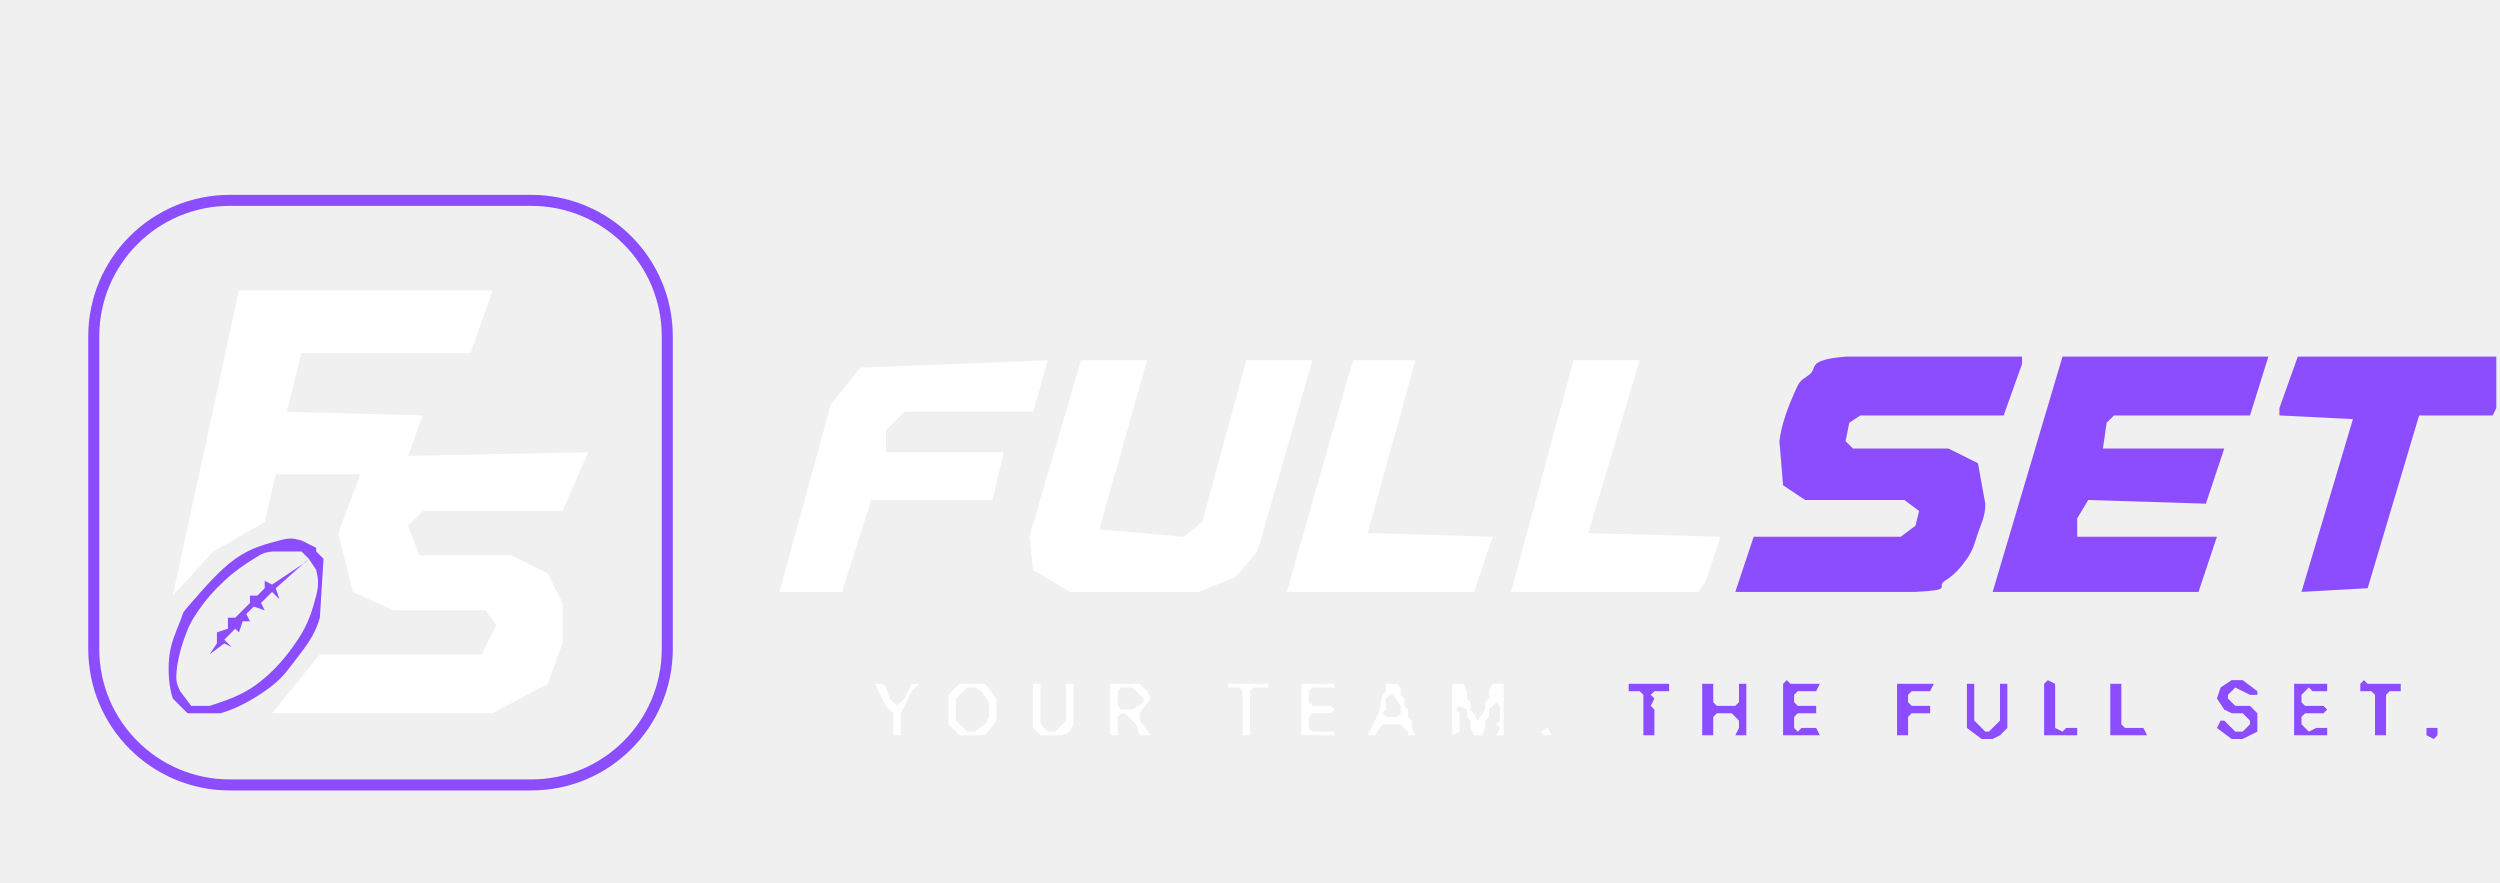
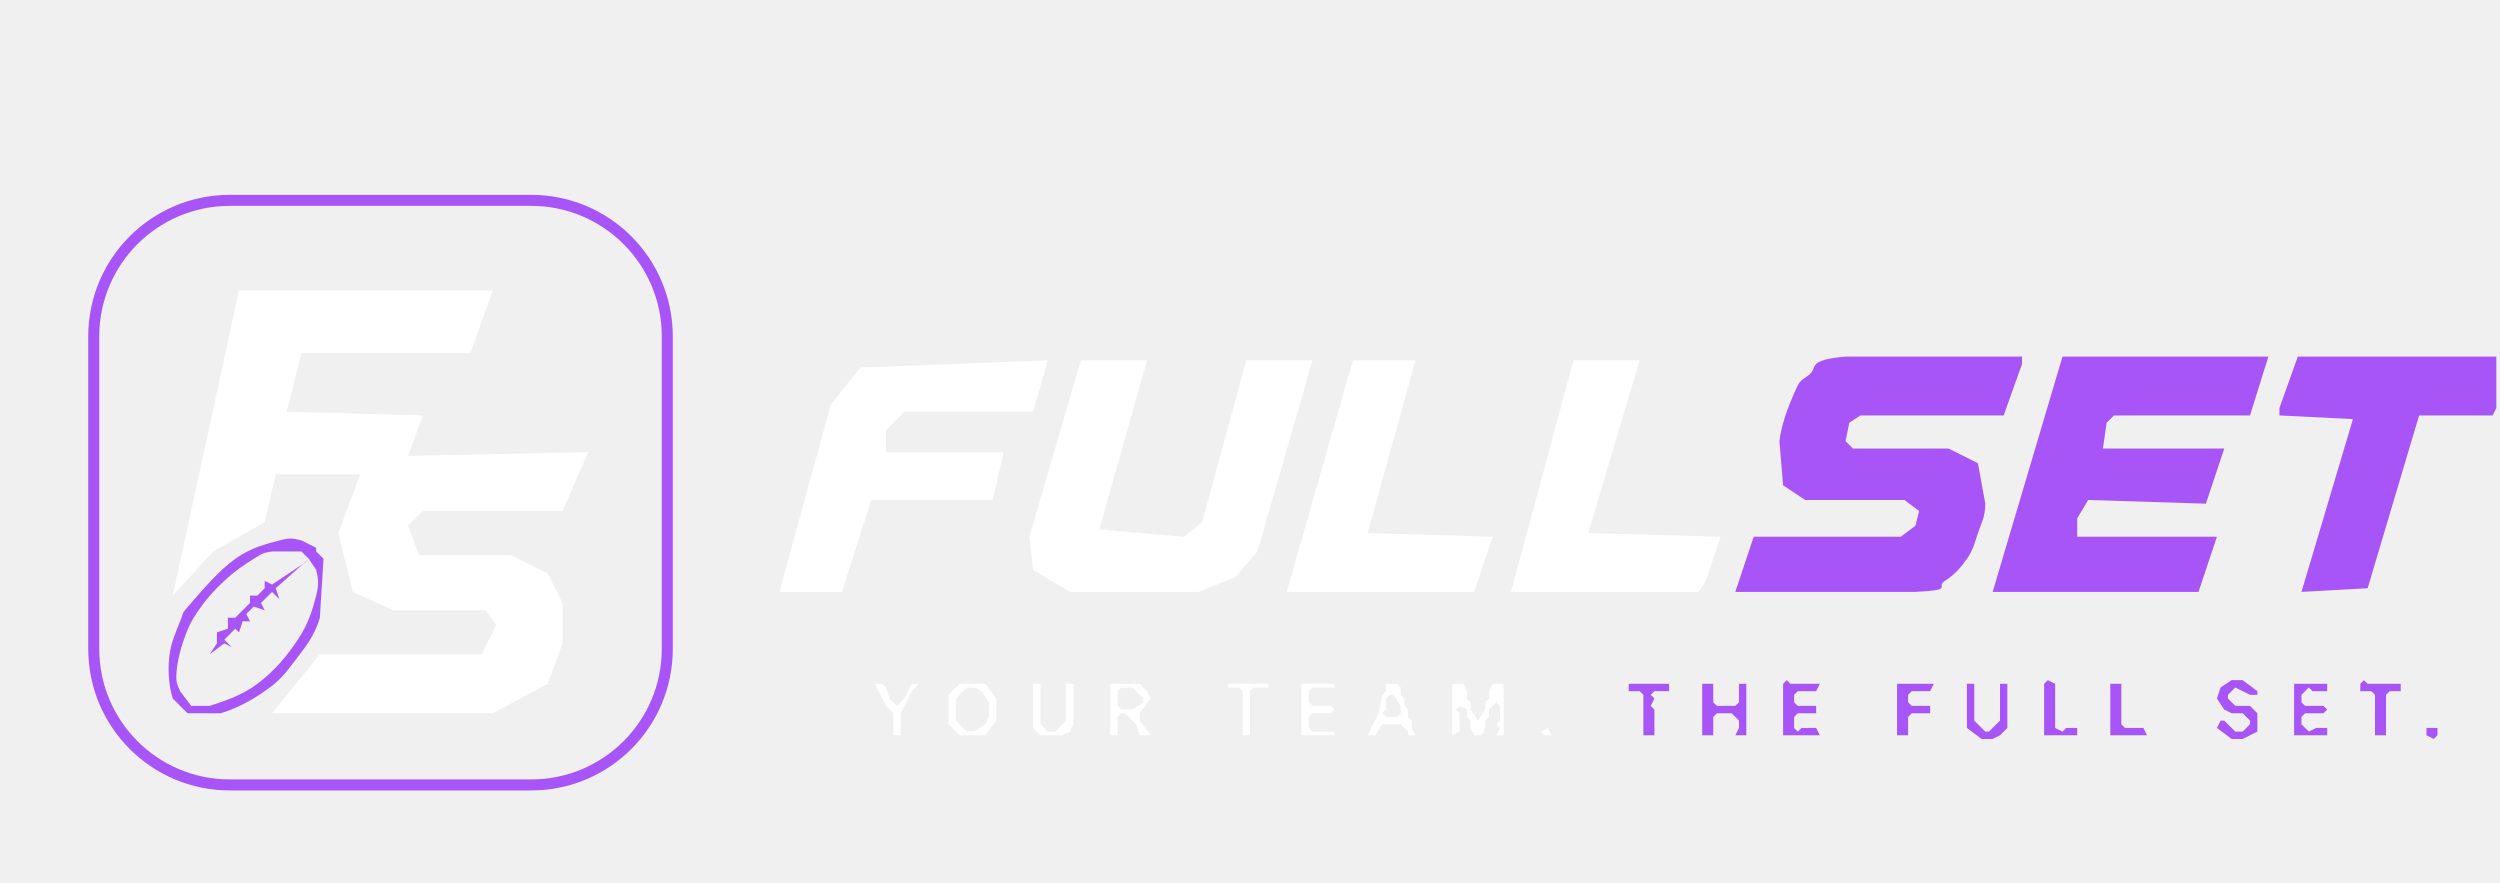
<svg xmlns="http://www.w3.org/2000/svg" viewBox="0 0 680 240" width="680" height="240">
-   <rect x="25.5" y="54.5" width="156" height="159" rx="37" fill="none" stroke="#8B4DFF" stroke-width="3" />
+   <rect x="25.5" y="54.5" width="156" height="159" rx="37" fill="none" stroke="#A855F7" stroke-width="3" />
  <path fill-rule="evenodd" fill="#FFFFFF" d="M419,199L420,200L422,200L421,198Z M378,189L379,189L381,192L381,194L380,195L377,195L376,194L377,193L377,190Z M304,188L305,187L308,187L311,190L311,191L308,193L305,193L304,192Z M263,187L265,187L267,188L269,191L269,195L268,197L265,199L263,199L260,196L260,190Z M395,186L395,200L397,199L397,194L396,193L397,192L399,193L399,195L400,196L400,198L401,200L403,200L404,198L404,196L405,195L405,193L407,191L408,192L408,196L407,197L408,198L407,200L409,200L409,186L406,186L405,188L405,190L404,191L404,193L402,196L400,193L400,191L399,190L399,188L398,186Z M377,186L377,188L376,189L375,194L372,200L374,200L376,197L381,197L383,199L383,200L385,200L384,198L384,196L383,195L383,193L382,192L382,190L381,189L381,187L380,186Z M354,186L354,200L363,200L363,199L357,199L356,198L356,195L357,194L362,194L363,193L362,192L357,192L356,191L356,188L357,187L363,187L363,186Z M334,186L334,187L337,187L338,188L338,200L340,200L340,188L341,187L345,187L345,186Z M302,186L302,200L304,200L304,195L305,194L306,194L309,197L310,200L313,200L310,196L310,194L313,190L312,188L310,186Z M281,186L281,198L283,200L289,200L291,199L292,197L292,186L290,186L290,196L287,199L285,199L283,197L283,186Z M261,186L258,189L258,197L261,200L268,200L271,196L271,190L268,186Z M238,186L241,192L243,194L243,200L245,200L245,194L248,188L250,186L248,186L246,190L244,192L242,190L241,187L240,186Z M428,98L411,161L462,161L464,158L468,146L432,145L446,98L428,98Z M368,98L350,161L401,161L406,146L372,145L385,98L368,98Z M294,98L280,146L281,155L291,161L326,161L336,157L342,150L357,98L339,98L327,142L322,146L299,144L312,98L294,98Z M285,98L234,100L226,110L212,161L229,161L237,136L270,136L273,123L241,123L241,117L246,112L281,112L285,98Z M65,79L47,162L58,150L72,142L75,129L98,129L92,145L96,161L107,166L132,166L135,170L131,178L87,178L74,194L134,194L149,186L153,175L153,164L149,156L139,151L114,151L111,143L115,139L153,139L160,123L111,124L115,113L78,112L82,96L128,96L134,79L65,79Z" />
-   <path fill-rule="evenodd" fill="#8B4DFF" d="M660,198L660,200L662,201L663,200L663,198Z M624,186L624,200L633,200L633,198L630,198L628,199L626,197L626,195L627,194L632,194L633,193L632,192L627,192L626,191L626,189L628,187L629,188L633,188L633,186Z M574,186L574,200L584,200L583,198L578,198L577,197L577,186Z M535,186L535,198L539,201L542,201L544,200L546,198L546,186L544,186L544,196L541,199L540,199L537,196L537,186Z M526,186L516,186L516,200L519,200L519,195L520,194L525,194L525,192L520,192L519,191L519,189L520,188L525,188Z M463,186L463,200L466,200L466,195L467,194L471,194L473,196L473,198L472,200L475,200L475,186L473,186L473,191L472,192L467,192L466,191L466,186Z M443,186L443,188L446,188L447,189L447,200L450,200L450,193L449,192L450,190L449,189L450,188L454,188L454,186Z M643,185L642,186L642,188L645,188L646,189L646,200L649,200L649,189L650,188L653,188L653,186L644,186Z M607,185L604,187L603,190L605,193L607,194L610,194L612,196L612,197L610,199L608,199L605,196L604,196L603,198L607,201L610,201L614,199L614,194L612,192L608,192L606,190L606,189L608,187L612,189L614,189L614,188L610,185Z M557,185L556,186L556,200L565,200L565,198L562,198L561,199L559,198L559,186Z M486,185L485,186L485,200L495,200L494,198L490,198L489,199L488,198L488,195L489,194L494,194L494,192L489,192L488,191L488,189L489,188L494,188L495,186L487,186Z M82,150L84,152L83,153L74,159L72,158L72,160L70,162L68,162L68,164L64,168L62,168L62,171L59,172L59,175L57,178L61,175L63,176L61,174L64,171L65,172L66,169L68,169L67,167L69,165L72,166L71,164L74,161L76,163L75,160L84,152L86,155C86.38,156.9 86.95,158.39 86,162C85.05,165.61 84.04,169.44 81,174C77.96,178.56 74.56,182.58 70,186C65.44,189.42 60.42,190.86 57,192L52,192L49,188C48.24,186.29 47.81,185.66 48,183C48.19,180.34 48.86,177.23 50,174C51.14,170.77 51.91,169.04 54,166C56.09,162.96 58.15,160.66 61,158C63.85,155.34 66.53,153.52 69,152C71.47,150.48 71.53,150.38 74,150L82,150Z M86,149L82,147C80.1,146.62 79.42,146.05 76,147C72.58,147.95 68.56,148.77 64,152C59.44,155.23 54.85,160.77 52,164C49.15,167.23 50.14,166.15 49,169C47.86,171.85 46.38,175.01 46,179C45.62,182.99 46.05,187.15 47,190L51,194L60,194C63.99,192.86 68.2,190.66 72,188C75.8,185.34 77.15,183.8 80,180C82.85,176.2 85.48,173.32 87,168L88,152L86,150L86,149Z M679,97L625,97L620,111L620,113L640,114L626,161L644,160L658,113L678,113L679,111L679,97Z M561,97L542,161L598,161L603,146L565,146L565,141L568,136L600,137L605,122L572,122L573,115L575,113L612,113L617,97L561,97Z M550,97L502,97C490.98,97.95 494.66,100.1 492,102C489.34,103.9 489.52,103.58 488,107C486.48,110.42 484.57,115.25 484,120L485,132L491,136L518,136L522,139L521,143L517,146L477,146L472,161L521,161C531.83,160.43 526.34,159.71 529,158C531.66,156.29 533.29,154.47 535,152C536.71,149.53 537.05,147.85 538,145C538.95,142.15 540,140.61 540,137L538,126L530,122L504,122L502,120L503,115L506,113L545,113L550,99L550,97Z" />
+   <path fill-rule="evenodd" fill="#A855F7" d="M660,198L660,200L662,201L663,200L663,198Z M624,186L624,200L633,200L633,198L630,198L628,199L626,197L626,195L627,194L632,194L633,193L632,192L627,192L626,191L626,189L628,187L629,188L633,188L633,186Z M574,186L574,200L584,200L583,198L578,198L577,197L577,186Z M535,186L535,198L539,201L542,201L544,200L546,198L546,186L544,186L544,196L541,199L540,199L537,196L537,186Z M526,186L516,186L516,200L519,200L519,195L520,194L525,194L525,192L520,192L519,191L519,189L520,188L525,188Z M463,186L463,200L466,200L466,195L467,194L471,194L473,196L473,198L472,200L475,200L475,186L473,186L473,191L472,192L467,192L466,191L466,186Z M443,186L443,188L446,188L447,189L447,200L450,200L450,193L449,192L450,190L449,189L450,188L454,188L454,186Z M643,185L642,186L642,188L645,188L646,189L646,200L649,200L649,189L650,188L653,188L653,186L644,186Z M607,185L604,187L603,190L605,193L607,194L610,194L612,196L612,197L610,199L608,199L605,196L604,196L603,198L607,201L610,201L614,199L614,194L612,192L608,192L606,190L606,189L608,187L612,189L614,189L614,188L610,185Z M557,185L556,186L556,200L565,200L565,198L562,198L561,199L559,198L559,186Z M486,185L485,186L485,200L495,200L494,198L490,198L489,199L488,198L488,195L489,194L494,194L494,192L489,192L488,191L488,189L489,188L494,188L495,186L487,186Z M82,150L84,152L83,153L74,159L72,158L72,160L70,162L68,162L68,164L64,168L62,168L62,171L59,172L59,175L57,178L61,175L63,176L61,174L64,171L65,172L66,169L68,169L67,167L69,165L72,166L71,164L74,161L76,163L75,160L84,152L86,155C86.38,156.9 86.95,158.39 86,162C85.05,165.61 84.04,169.44 81,174C77.96,178.56 74.56,182.58 70,186C65.44,189.42 60.42,190.86 57,192L52,192L49,188C48.24,186.29 47.81,185.66 48,183C48.19,180.34 48.86,177.23 50,174C51.14,170.77 51.91,169.04 54,166C56.09,162.96 58.15,160.66 61,158C63.85,155.34 66.53,153.52 69,152C71.47,150.48 71.53,150.38 74,150L82,150Z M86,149L82,147C80.1,146.62 79.42,146.05 76,147C72.58,147.95 68.56,148.77 64,152C59.44,155.23 54.85,160.77 52,164C49.15,167.23 50.14,166.15 49,169C47.86,171.85 46.38,175.01 46,179C45.62,182.99 46.05,187.15 47,190L51,194L60,194C63.99,192.86 68.2,190.66 72,188C75.8,185.34 77.15,183.8 80,180C82.85,176.2 85.48,173.32 87,168L88,152L86,150L86,149Z M679,97L625,97L620,111L620,113L640,114L626,161L644,160L658,113L678,113L679,111L679,97Z M561,97L542,161L598,161L603,146L565,146L565,141L568,136L600,137L605,122L572,122L573,115L575,113L612,113L617,97L561,97Z M550,97L502,97C490.98,97.95 494.66,100.1 492,102C489.34,103.9 489.52,103.58 488,107C486.48,110.42 484.57,115.25 484,120L485,132L491,136L518,136L522,139L521,143L517,146L477,146L472,161L521,161C531.83,160.43 526.34,159.71 529,158C531.66,156.29 533.29,154.47 535,152C536.71,149.53 537.05,147.85 538,145C538.95,142.15 540,140.61 540,137L538,126L530,122L504,122L502,120L503,115L506,113L545,113L550,99L550,97Z" />
</svg>
